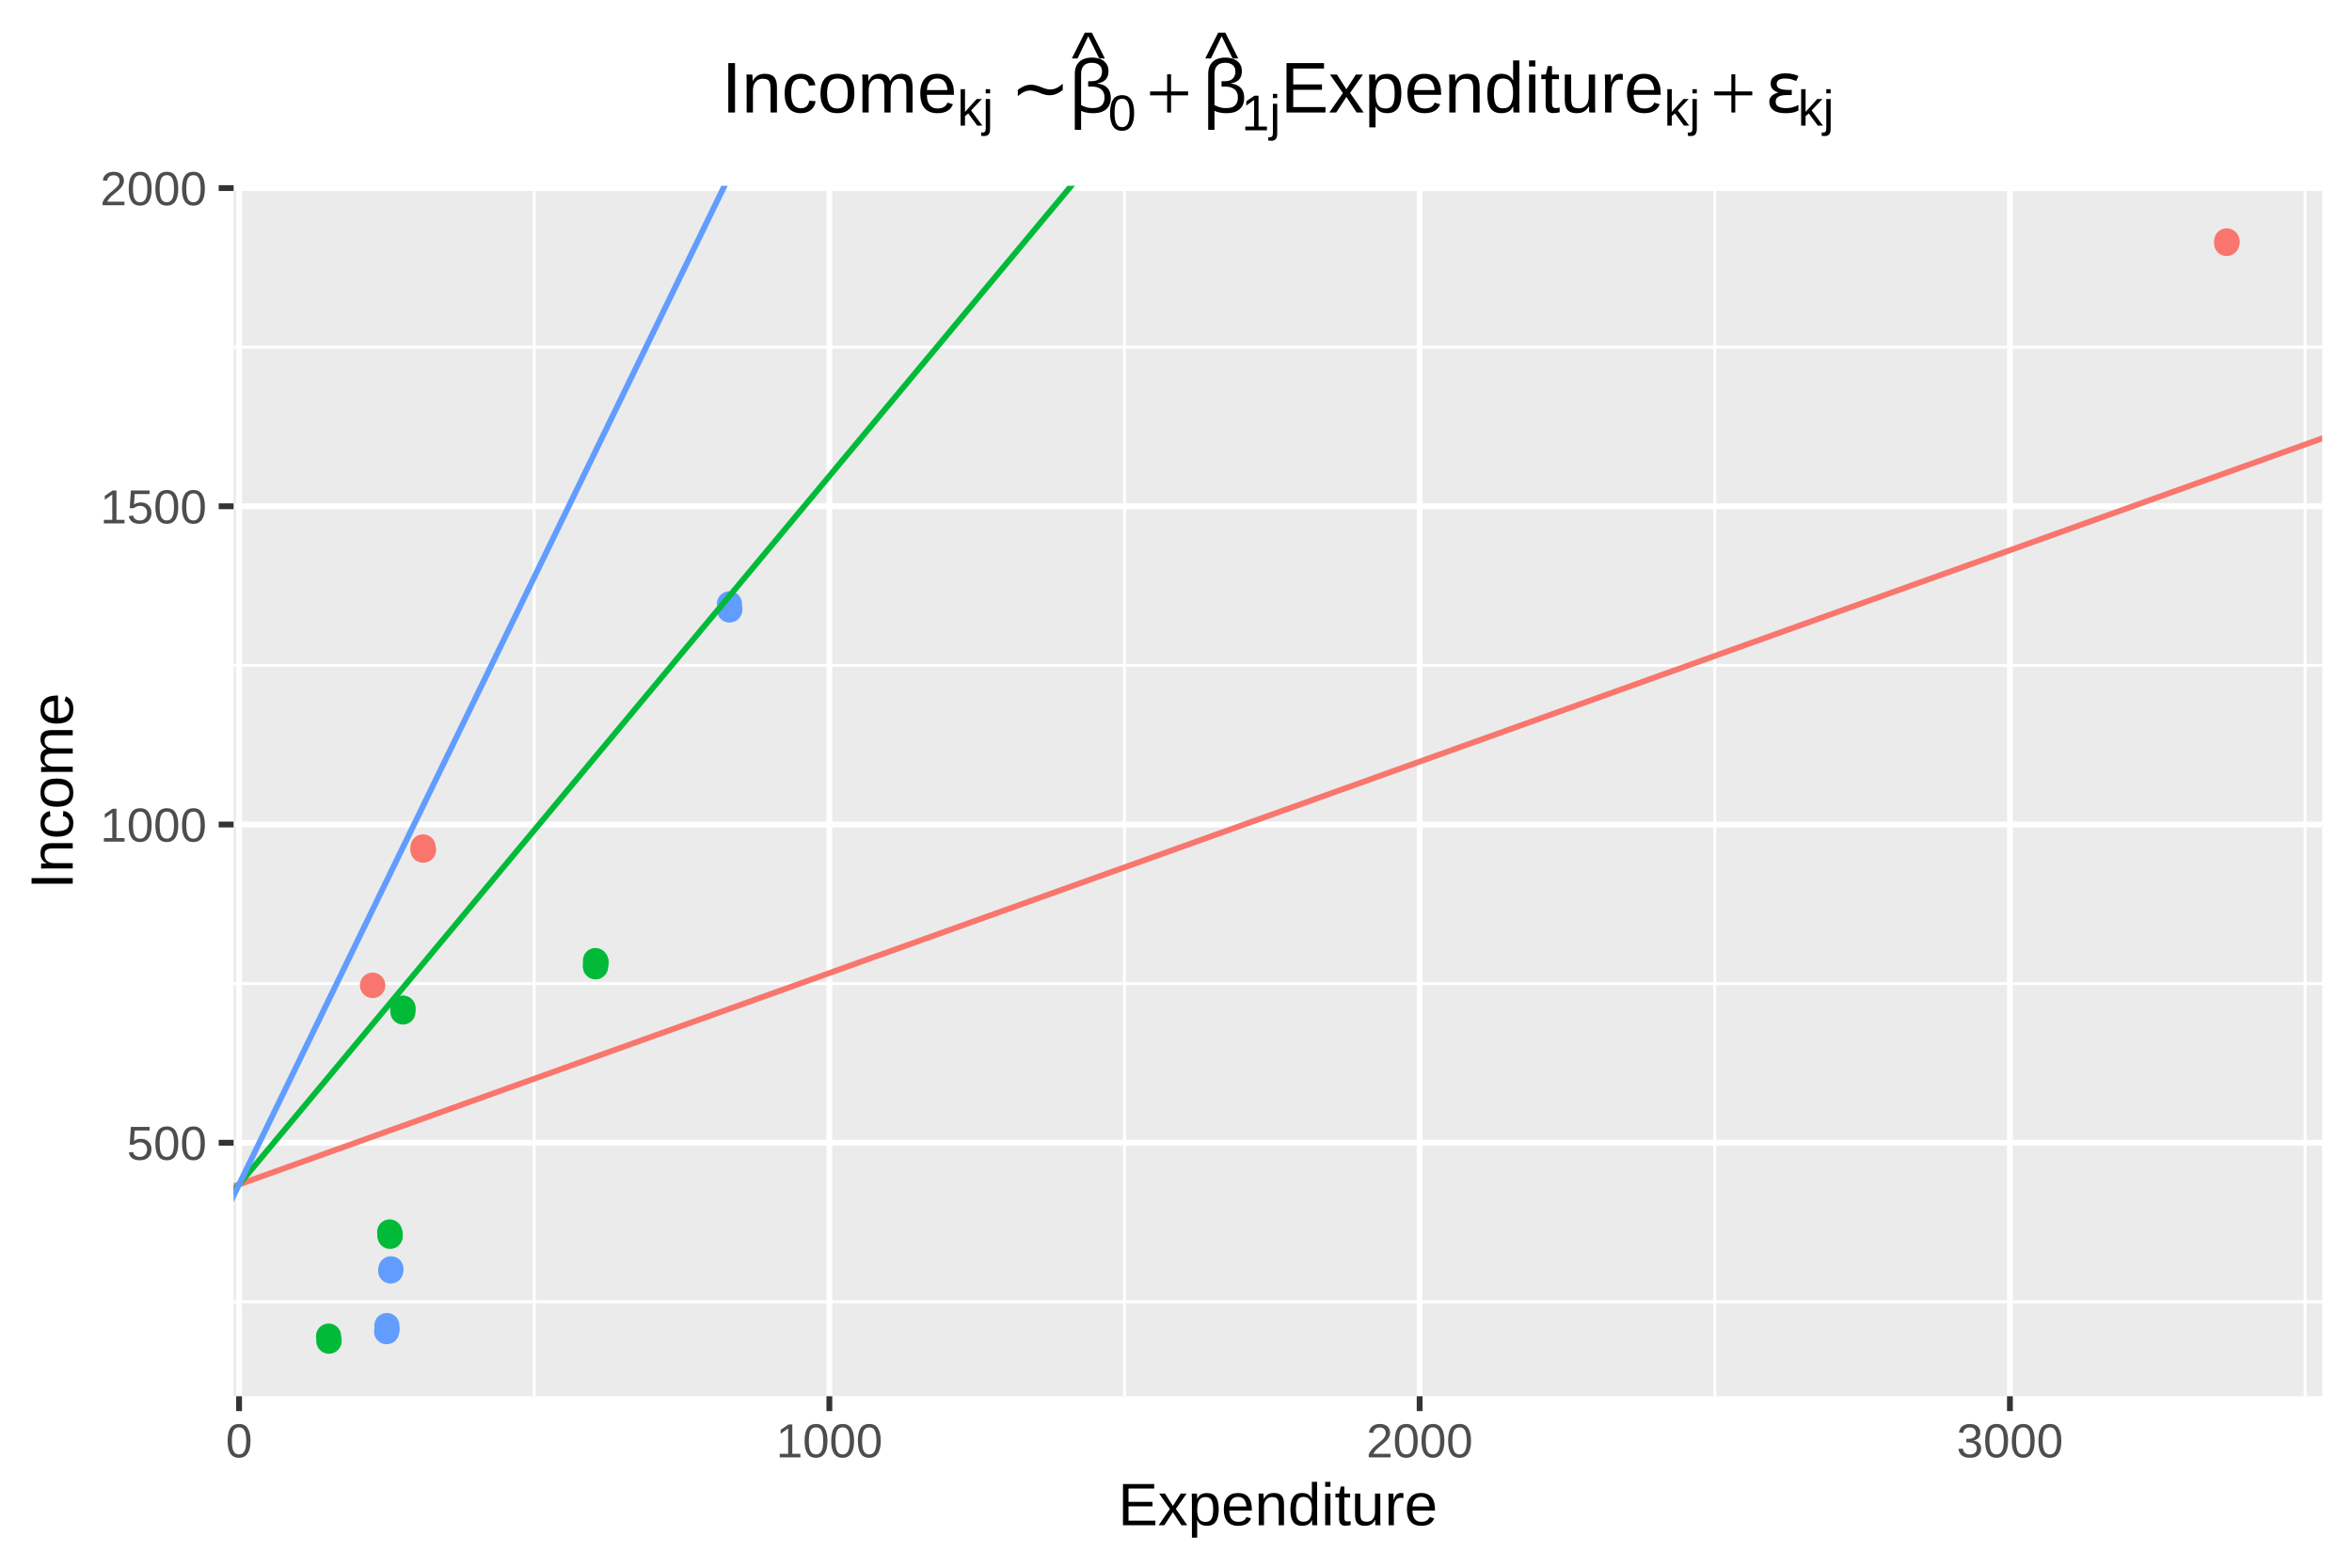
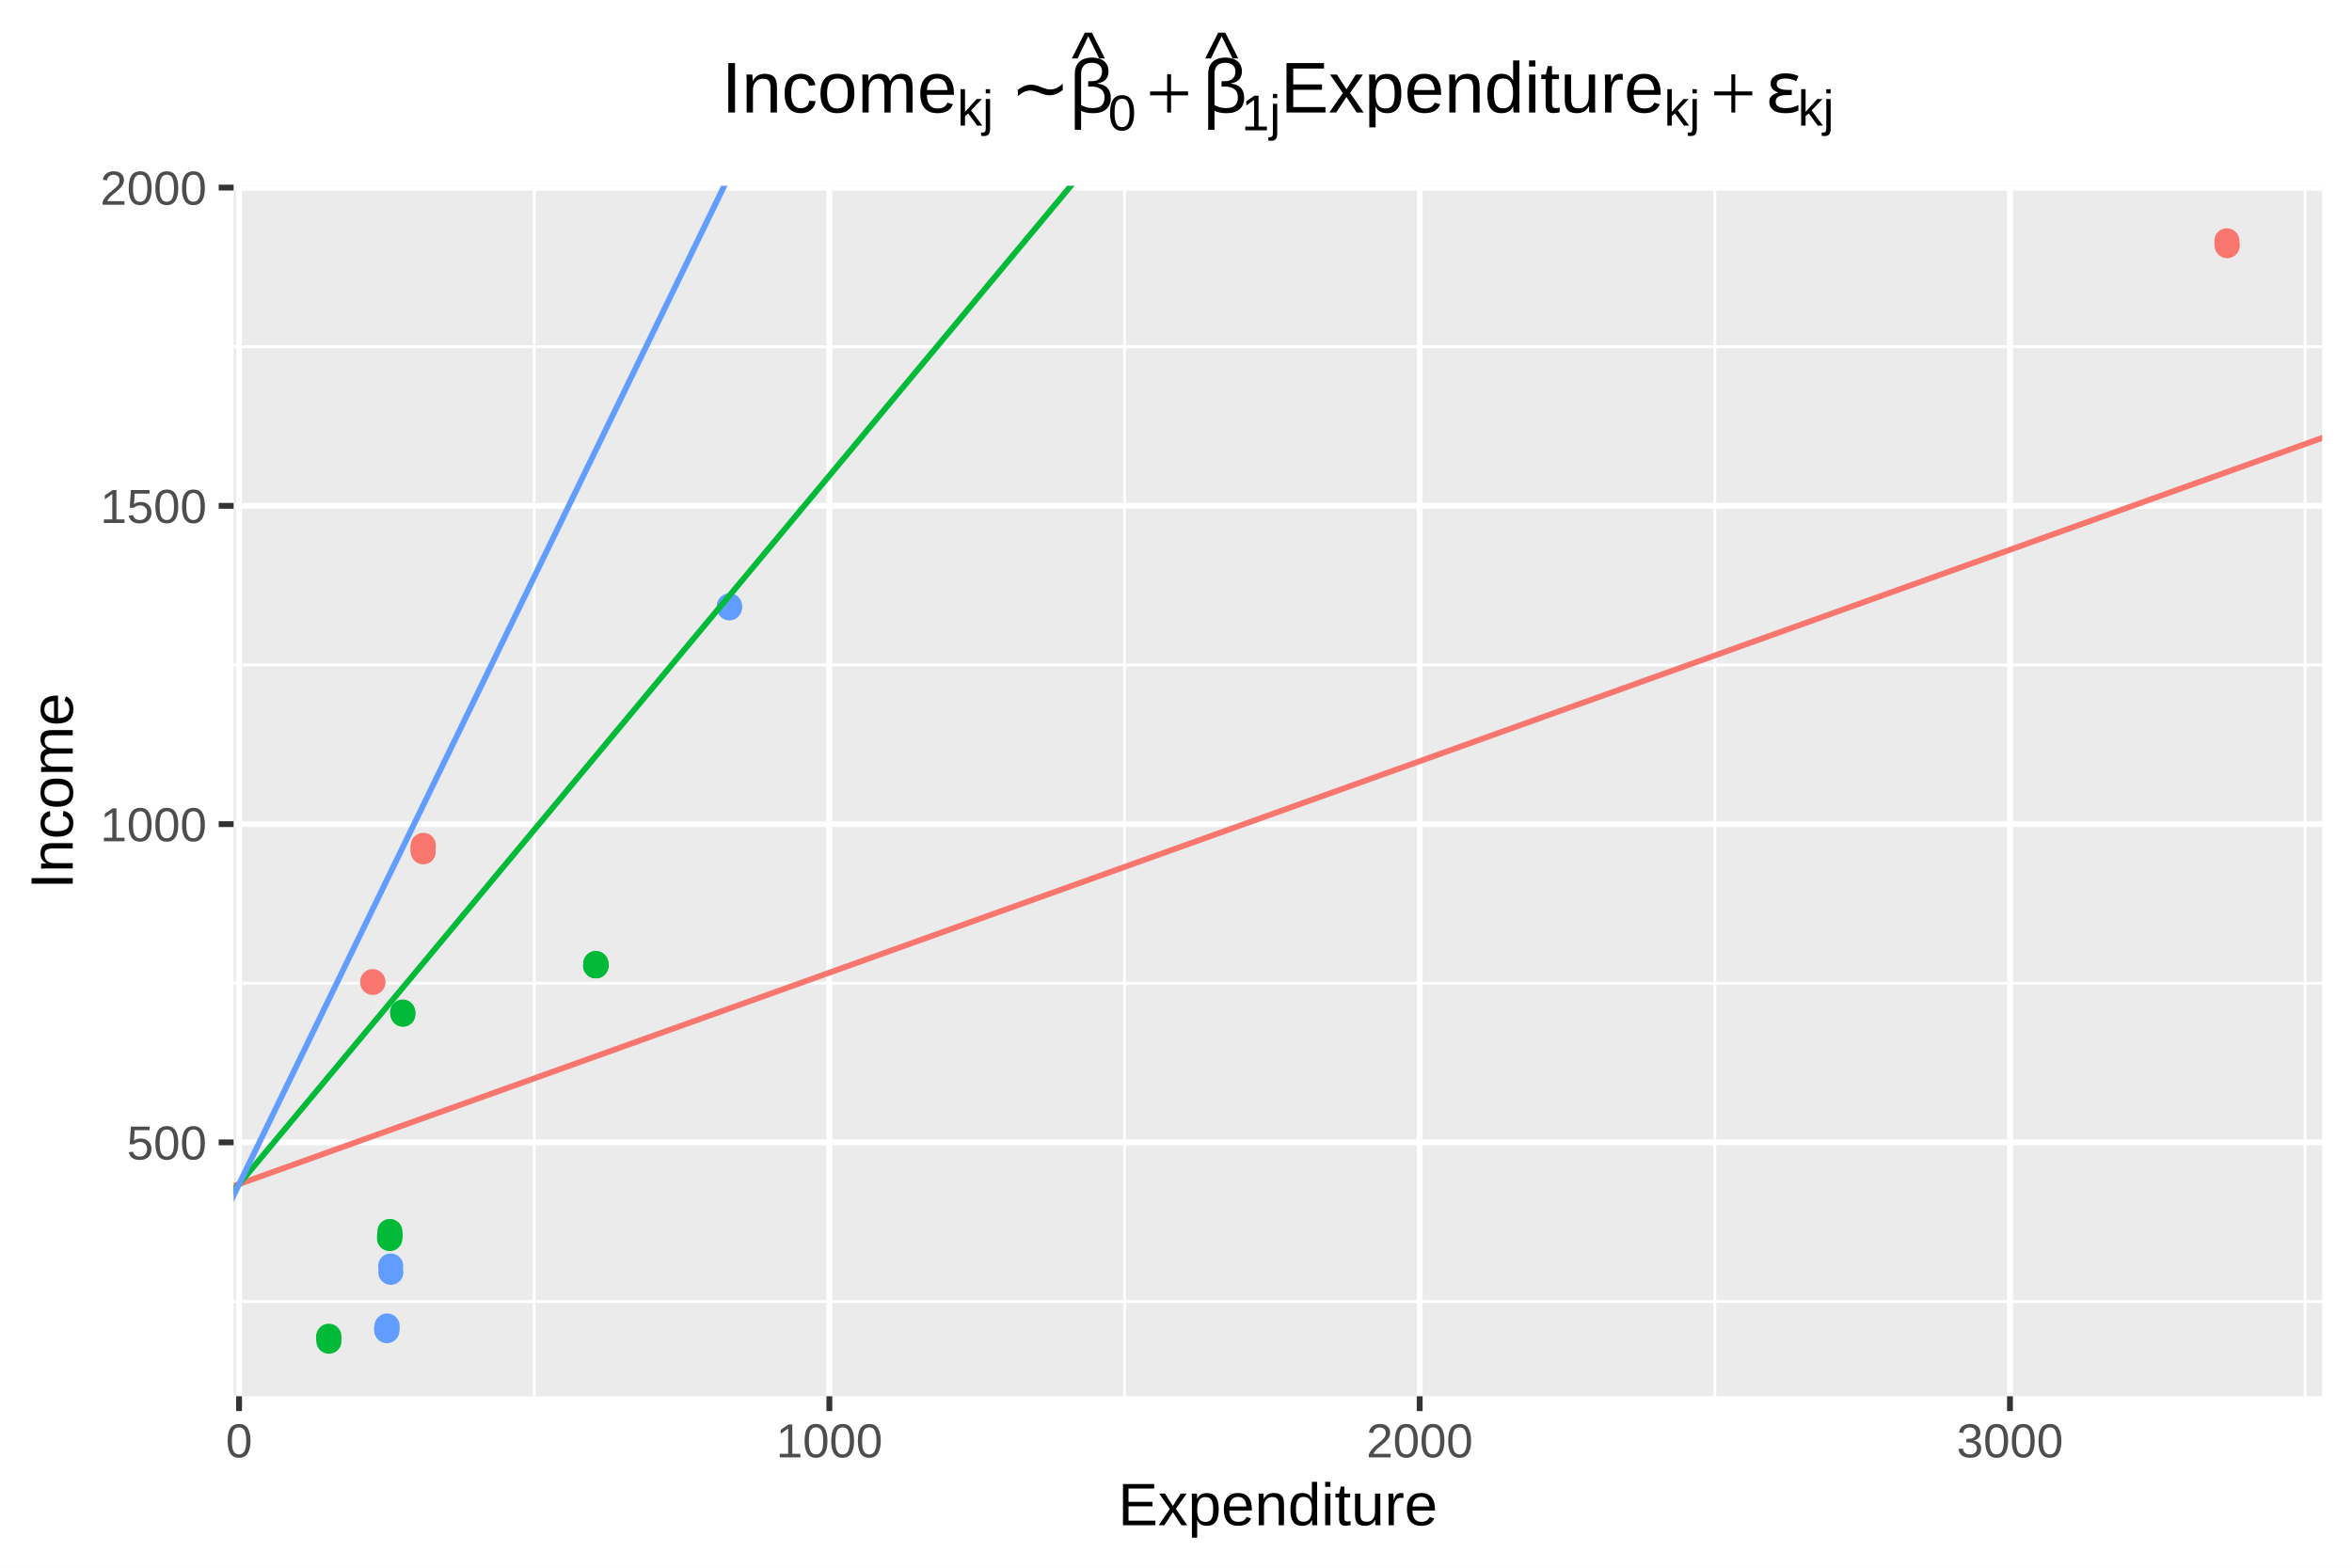
<svg xmlns="http://www.w3.org/2000/svg" width="432.00pt" height="288.00pt" viewBox="0 0 432.00 288.00">
  <g class="svglite">
    <defs>
      <style type="text/css">
    .svglite line, .svglite polyline, .svglite polygon, .svglite path, .svglite rect, .svglite circle {
      fill: none;
      stroke: #000000;
      stroke-linecap: round;
      stroke-linejoin: round;
      stroke-miterlimit: 10.00;
    }
    .svglite text {
      white-space: pre;
    }
    .svglite g.glyphgroup path {
      fill: inherit;
      stroke: none;
    }
  </style>
    </defs>
    <rect width="100%" height="100%" style="stroke: none; fill: #FFFFFF;" />
    <defs>
      <clipPath id="cpMC4wMHw0MzIuMDB8MC4wMHwyODguMDA=">
        <rect x="0.00" y="0.00" width="432.00" height="288.00" />
      </clipPath>
    </defs>
    <g clip-path="url(#cpMC4wMHw0MzIuMDB8MC4wMHwyODguMDA=)">
      <rect x="0" y="0.00" width="432.00" height="288.00" style="stroke-width: 1.07; stroke: #FFFFFF; fill: #FFFFFF;" />
    </g>
    <defs>
      <clipPath id="cpNDIuOTF8NDI2LjUyfDM0LjEzfDI1Ni41MA==">
        <rect x="42.91" y="34.13" width="383.61" height="222.37" />
      </clipPath>
    </defs>
    <g clip-path="url(#cpNDIuOTF8NDI2LjUyfDM0LjEzfDI1Ni41MA==)">
      <rect x="42.91" y="34.13" width="383.61" height="222.37" style="stroke-width: 1.07; stroke: none; fill: #EBEBEB;" />
-       <polyline points="42.91,239.16 426.52,239.16 " style="stroke-width: 0.53; stroke: #FFFFFF; stroke-linecap: butt;" />
-       <polyline points="42.91,180.70 426.52,180.70 " style="stroke-width: 0.53; stroke: #FFFFFF; stroke-linecap: butt;" />
-       <polyline points="42.91,122.24 426.52,122.24 " style="stroke-width: 0.53; stroke: #FFFFFF; stroke-linecap: butt;" />
-       <polyline points="42.91,63.78 426.52,63.78 " style="stroke-width: 0.53; stroke: #FFFFFF; stroke-linecap: butt;" />
+       <polyline points="42.91,239.10 426.52,239.10 " style="stroke-width: 0.53; stroke: #FFFFFF; stroke-linecap: butt;" />
+       <polyline points="42.91,180.63 426.52,180.63 " style="stroke-width: 0.53; stroke: #FFFFFF; stroke-linecap: butt;" />
+       <polyline points="42.91,122.16 426.52,122.16 " style="stroke-width: 0.53; stroke: #FFFFFF; stroke-linecap: butt;" />
+       <polyline points="42.91,63.69 426.52,63.69 " style="stroke-width: 0.53; stroke: #FFFFFF; stroke-linecap: butt;" />
      <polyline points="98.12,256.50 98.12,34.13 " style="stroke-width: 0.53; stroke: #FFFFFF; stroke-linecap: butt;" />
-       <polyline points="206.54,256.50 206.54,34.13 " style="stroke-width: 0.53; stroke: #FFFFFF; stroke-linecap: butt;" />
-       <polyline points="314.96,256.50 314.96,34.13 " style="stroke-width: 0.53; stroke: #FFFFFF; stroke-linecap: butt;" />
-       <polyline points="423.38,256.50 423.38,34.13 " style="stroke-width: 0.53; stroke: #FFFFFF; stroke-linecap: butt;" />
-       <polyline points="42.91,209.93 426.52,209.93 " style="stroke-width: 1.07; stroke: #FFFFFF; stroke-linecap: butt;" />
-       <polyline points="42.91,151.47 426.52,151.47 " style="stroke-width: 1.07; stroke: #FFFFFF; stroke-linecap: butt;" />
-       <polyline points="42.91,93.01 426.52,93.01 " style="stroke-width: 1.07; stroke: #FFFFFF; stroke-linecap: butt;" />
-       <polyline points="42.91,34.55 426.52,34.55 " style="stroke-width: 1.07; stroke: #FFFFFF; stroke-linecap: butt;" />
+       <polyline points="206.55,256.50 206.55,34.13 " style="stroke-width: 0.53; stroke: #FFFFFF; stroke-linecap: butt;" />
+       <polyline points="314.97,256.50 314.97,34.13 " style="stroke-width: 0.53; stroke: #FFFFFF; stroke-linecap: butt;" />
+       <polyline points="423.39,256.50 423.39,34.13 " style="stroke-width: 0.53; stroke: #FFFFFF; stroke-linecap: butt;" />
+       <polyline points="42.91,209.87 426.52,209.87 " style="stroke-width: 1.07; stroke: #FFFFFF; stroke-linecap: butt;" />
+       <polyline points="42.91,151.40 426.52,151.40 " style="stroke-width: 1.07; stroke: #FFFFFF; stroke-linecap: butt;" />
+       <polyline points="42.91,92.93 426.52,92.93 " style="stroke-width: 1.07; stroke: #FFFFFF; stroke-linecap: butt;" />
+       <polyline points="42.91,34.46 426.52,34.46 " style="stroke-width: 1.07; stroke: #FFFFFF; stroke-linecap: butt;" />
      <polyline points="43.91,256.50 43.91,34.13 " style="stroke-width: 1.07; stroke: #FFFFFF; stroke-linecap: butt;" />
      <polyline points="152.33,256.50 152.33,34.13 " style="stroke-width: 1.07; stroke: #FFFFFF; stroke-linecap: butt;" />
-       <polyline points="260.75,256.50 260.75,34.13 " style="stroke-width: 1.07; stroke: #FFFFFF; stroke-linecap: butt;" />
-       <polyline points="369.17,256.50 369.17,34.13 " style="stroke-width: 1.07; stroke: #FFFFFF; stroke-linecap: butt;" />
-       <circle cx="408.97" cy="44.74" r="1.95" style="stroke-width: 0.71; stroke: #F8766D; fill: #F8766D;" />
-       <circle cx="408.99" cy="44.24" r="1.95" style="stroke-width: 0.71; stroke: #F8766D; fill: #F8766D;" />
-       <circle cx="409.08" cy="44.48" r="1.95" style="stroke-width: 0.71; stroke: #F8766D; fill: #F8766D;" />
-       <circle cx="77.69" cy="156.18" r="1.95" style="stroke-width: 0.71; stroke: #F8766D; fill: #F8766D;" />
-       <circle cx="77.71" cy="155.58" r="1.95" style="stroke-width: 0.71; stroke: #F8766D; fill: #F8766D;" />
-       <circle cx="77.75" cy="155.92" r="1.95" style="stroke-width: 0.71; stroke: #F8766D; fill: #F8766D;" />
-       <circle cx="77.79" cy="156.16" r="1.95" style="stroke-width: 0.71; stroke: #F8766D; fill: #F8766D;" />
-       <circle cx="68.44" cy="181.05" r="1.95" style="stroke-width: 0.71; stroke: #F8766D; fill: #F8766D;" />
-       <circle cx="68.44" cy="180.99" r="1.95" style="stroke-width: 0.71; stroke: #F8766D; fill: #F8766D;" />
-       <circle cx="133.99" cy="110.92" r="1.95" style="stroke-width: 0.71; stroke: #619CFF; fill: #619CFF;" />
-       <circle cx="134.00" cy="112.07" r="1.95" style="stroke-width: 0.71; stroke: #619CFF; fill: #619CFF;" />
-       <circle cx="134.06" cy="111.94" r="1.95" style="stroke-width: 0.71; stroke: #619CFF; fill: #619CFF;" />
-       <circle cx="71.76" cy="233.50" r="1.95" style="stroke-width: 0.71; stroke: #619CFF; fill: #619CFF;" />
-       <circle cx="71.81" cy="233.09" r="1.95" style="stroke-width: 0.71; stroke: #619CFF; fill: #619CFF;" />
-       <circle cx="71.07" cy="244.23" r="1.95" style="stroke-width: 0.71; stroke: #619CFF; fill: #619CFF;" />
-       <circle cx="71.06" cy="244.26" r="1.95" style="stroke-width: 0.71; stroke: #619CFF; fill: #619CFF;" />
-       <circle cx="71.01" cy="244.65" r="1.95" style="stroke-width: 0.71; stroke: #619CFF; fill: #619CFF;" />
-       <circle cx="71.06" cy="243.51" r="1.95" style="stroke-width: 0.71; stroke: #619CFF; fill: #619CFF;" />
-       <circle cx="60.45" cy="246.28" r="1.95" style="stroke-width: 0.71; stroke: #00BA38; fill: #00BA38;" />
-       <circle cx="60.35" cy="245.45" r="1.95" style="stroke-width: 0.71; stroke: #00BA38; fill: #00BA38;" />
+       <polyline points="260.76,256.50 260.76,34.13 " style="stroke-width: 1.07; stroke: #FFFFFF; stroke-linecap: butt;" />
+       <polyline points="369.18,256.50 369.18,34.13 " style="stroke-width: 1.07; stroke: #FFFFFF; stroke-linecap: butt;" />
+       <circle cx="409.02" cy="44.84" r="1.95" style="stroke-width: 0.71; stroke: #F8766D; fill: #F8766D;" />
+       <circle cx="409.02" cy="44.24" r="1.95" style="stroke-width: 0.71; stroke: #F8766D; fill: #F8766D;" />
+       <circle cx="409.08" cy="45.13" r="1.95" style="stroke-width: 0.71; stroke: #F8766D; fill: #F8766D;" />
+       <circle cx="77.74" cy="156.49" r="1.95" style="stroke-width: 0.71; stroke: #F8766D; fill: #F8766D;" />
+       <circle cx="77.75" cy="155.30" r="1.95" style="stroke-width: 0.71; stroke: #F8766D; fill: #F8766D;" />
+       <circle cx="77.73" cy="155.51" r="1.95" style="stroke-width: 0.71; stroke: #F8766D; fill: #F8766D;" />
+       <circle cx="77.69" cy="156.06" r="1.95" style="stroke-width: 0.71; stroke: #F8766D; fill: #F8766D;" />
+       <circle cx="68.46" cy="180.33" r="1.95" style="stroke-width: 0.71; stroke: #F8766D; fill: #F8766D;" />
+       <circle cx="68.48" cy="180.48" r="1.95" style="stroke-width: 0.71; stroke: #F8766D; fill: #F8766D;" />
+       <circle cx="133.99" cy="111.30" r="1.95" style="stroke-width: 0.71; stroke: #619CFF; fill: #619CFF;" />
+       <circle cx="133.97" cy="111.67" r="1.95" style="stroke-width: 0.71; stroke: #619CFF; fill: #619CFF;" />
+       <circle cx="133.97" cy="111.40" r="1.95" style="stroke-width: 0.71; stroke: #619CFF; fill: #619CFF;" />
+       <circle cx="71.76" cy="232.58" r="1.95" style="stroke-width: 0.71; stroke: #619CFF; fill: #619CFF;" />
+       <circle cx="71.79" cy="233.74" r="1.95" style="stroke-width: 0.71; stroke: #619CFF; fill: #619CFF;" />
+       <circle cx="71.10" cy="243.60" r="1.95" style="stroke-width: 0.71; stroke: #619CFF; fill: #619CFF;" />
+       <circle cx="71.06" cy="244.46" r="1.95" style="stroke-width: 0.71; stroke: #619CFF; fill: #619CFF;" />
+       <circle cx="71.02" cy="244.30" r="1.95" style="stroke-width: 0.71; stroke: #619CFF; fill: #619CFF;" />
+       <circle cx="71.02" cy="243.96" r="1.95" style="stroke-width: 0.71; stroke: #619CFF; fill: #619CFF;" />
      <circle cx="60.41" cy="246.40" r="1.95" style="stroke-width: 0.71; stroke: #00BA38; fill: #00BA38;" />
-       <circle cx="71.65" cy="227.14" r="1.95" style="stroke-width: 0.71; stroke: #00BA38; fill: #00BA38;" />
-       <circle cx="71.57" cy="226.32" r="1.95" style="stroke-width: 0.71; stroke: #00BA38; fill: #00BA38;" />
-       <circle cx="71.66" cy="227.00" r="1.95" style="stroke-width: 0.71; stroke: #00BA38; fill: #00BA38;" />
-       <circle cx="71.65" cy="226.81" r="1.95" style="stroke-width: 0.71; stroke: #00BA38; fill: #00BA38;" />
-       <circle cx="71.67" cy="226.76" r="1.95" style="stroke-width: 0.71; stroke: #00BA38; fill: #00BA38;" />
-       <circle cx="109.37" cy="177.12" r="1.95" style="stroke-width: 0.71; stroke: #00BA38; fill: #00BA38;" />
-       <circle cx="109.48" cy="176.76" r="1.95" style="stroke-width: 0.71; stroke: #00BA38; fill: #00BA38;" />
-       <circle cx="109.37" cy="176.46" r="1.95" style="stroke-width: 0.71; stroke: #00BA38; fill: #00BA38;" />
-       <circle cx="109.39" cy="177.52" r="1.95" style="stroke-width: 0.71; stroke: #00BA38; fill: #00BA38;" />
-       <circle cx="109.38" cy="177.62" r="1.95" style="stroke-width: 0.71; stroke: #00BA38; fill: #00BA38;" />
-       <circle cx="109.47" cy="176.70" r="1.95" style="stroke-width: 0.71; stroke: #00BA38; fill: #00BA38;" />
-       <circle cx="74.04" cy="185.22" r="1.95" style="stroke-width: 0.71; stroke: #00BA38; fill: #00BA38;" />
-       <circle cx="74.01" cy="185.92" r="1.95" style="stroke-width: 0.71; stroke: #00BA38; fill: #00BA38;" />
-       <circle cx="73.96" cy="185.22" r="1.95" style="stroke-width: 0.71; stroke: #00BA38; fill: #00BA38;" />
-       <line x1="-340.70" y1="355.37" x2="810.13" y2="-56.88" style="stroke-width: 1.07; stroke: #F8766D; stroke-linecap: butt;" />
-       <line x1="-173.80" y1="478.87" x2="382.05" y2="-188.24" style="stroke-width: 1.07; stroke: #00BA38; stroke-linecap: butt;" />
-       <line x1="-83.08" y1="478.87" x2="241.15" y2="-188.24" style="stroke-width: 1.07; stroke: #619CFF; stroke-linecap: butt;" />
+       <circle cx="60.35" cy="245.75" r="1.95" style="stroke-width: 0.71; stroke: #00BA38; fill: #00BA38;" />
+       <circle cx="60.40" cy="245.48" r="1.95" style="stroke-width: 0.71; stroke: #00BA38; fill: #00BA38;" />
+       <circle cx="71.59" cy="227.53" r="1.95" style="stroke-width: 0.71; stroke: #00BA38; fill: #00BA38;" />
+       <circle cx="71.66" cy="226.92" r="1.95" style="stroke-width: 0.71; stroke: #00BA38; fill: #00BA38;" />
+       <circle cx="71.61" cy="226.23" r="1.95" style="stroke-width: 0.71; stroke: #00BA38; fill: #00BA38;" />
+       <circle cx="71.55" cy="227.49" r="1.95" style="stroke-width: 0.71; stroke: #00BA38; fill: #00BA38;" />
+       <circle cx="71.55" cy="227.07" r="1.95" style="stroke-width: 0.71; stroke: #00BA38; fill: #00BA38;" />
+       <circle cx="109.46" cy="177.37" r="1.95" style="stroke-width: 0.71; stroke: #00BA38; fill: #00BA38;" />
+       <circle cx="109.42" cy="177.44" r="1.95" style="stroke-width: 0.71; stroke: #00BA38; fill: #00BA38;" />
+       <circle cx="109.44" cy="177.01" r="1.95" style="stroke-width: 0.71; stroke: #00BA38; fill: #00BA38;" />
+       <circle cx="109.48" cy="177.42" r="1.95" style="stroke-width: 0.71; stroke: #00BA38; fill: #00BA38;" />
+       <circle cx="109.44" cy="177.02" r="1.95" style="stroke-width: 0.71; stroke: #00BA38; fill: #00BA38;" />
+       <circle cx="109.39" cy="177.40" r="1.95" style="stroke-width: 0.71; stroke: #00BA38; fill: #00BA38;" />
+       <circle cx="73.96" cy="186.03" r="1.95" style="stroke-width: 0.71; stroke: #00BA38; fill: #00BA38;" />
+       <circle cx="74.01" cy="186.33" r="1.95" style="stroke-width: 0.71; stroke: #00BA38; fill: #00BA38;" />
+       <circle cx="73.97" cy="185.92" r="1.95" style="stroke-width: 0.71; stroke: #00BA38; fill: #00BA38;" />
+       <line x1="-340.70" y1="355.33" x2="810.13" y2="-56.99" style="stroke-width: 1.07; stroke: #F8766D; stroke-linecap: butt;" />
+       <line x1="-173.81" y1="478.87" x2="381.95" y2="-188.24" style="stroke-width: 1.07; stroke: #00BA38; stroke-linecap: butt;" />
+       <line x1="-83.08" y1="478.87" x2="241.09" y2="-188.24" style="stroke-width: 1.07; stroke: #619CFF; stroke-linecap: butt;" />
    </g>
    <g clip-path="url(#cpMC4wMHw0MzIuMDB8MC4wMHwyODguMDA=)">
-       <text x="37.98" y="213.08" text-anchor="end" style="font-size: 8.80px;fill: #4D4D4D; font-family: &quot;Arial&quot;;" textLength="14.67px" lengthAdjust="spacingAndGlyphs">500</text>
-       <text x="37.98" y="154.62" text-anchor="end" style="font-size: 8.80px;fill: #4D4D4D; font-family: &quot;Arial&quot;;" textLength="19.56px" lengthAdjust="spacingAndGlyphs">1000</text>
-       <text x="37.98" y="96.16" text-anchor="end" style="font-size: 8.80px;fill: #4D4D4D; font-family: &quot;Arial&quot;;" textLength="19.56px" lengthAdjust="spacingAndGlyphs">1500</text>
-       <text x="37.98" y="37.70" text-anchor="end" style="font-size: 8.80px;fill: #4D4D4D; font-family: &quot;Arial&quot;;" textLength="19.56px" lengthAdjust="spacingAndGlyphs">2000</text>
-       <polyline points="40.17,209.93 42.91,209.93 " style="stroke-width: 1.07; stroke: #333333; stroke-linecap: butt;" />
-       <polyline points="40.17,151.47 42.91,151.47 " style="stroke-width: 1.07; stroke: #333333; stroke-linecap: butt;" />
-       <polyline points="40.17,93.01 42.91,93.01 " style="stroke-width: 1.07; stroke: #333333; stroke-linecap: butt;" />
-       <polyline points="40.17,34.55 42.91,34.55 " style="stroke-width: 1.07; stroke: #333333; stroke-linecap: butt;" />
+       <text x="37.98" y="213.02" text-anchor="end" style="font-size: 8.80px;fill: #4D4D4D; font-family: &quot;Arial&quot;;" textLength="14.67px" lengthAdjust="spacingAndGlyphs">500</text>
+       <text x="37.98" y="154.55" text-anchor="end" style="font-size: 8.80px;fill: #4D4D4D; font-family: &quot;Arial&quot;;" textLength="19.56px" lengthAdjust="spacingAndGlyphs">1000</text>
+       <text x="37.98" y="96.08" text-anchor="end" style="font-size: 8.80px;fill: #4D4D4D; font-family: &quot;Arial&quot;;" textLength="19.56px" lengthAdjust="spacingAndGlyphs">1500</text>
+       <text x="37.98" y="37.61" text-anchor="end" style="font-size: 8.80px;fill: #4D4D4D; font-family: &quot;Arial&quot;;" textLength="19.56px" lengthAdjust="spacingAndGlyphs">2000</text>
+       <polyline points="40.17,209.87 42.91,209.87 " style="stroke-width: 1.07; stroke: #333333; stroke-linecap: butt;" />
+       <polyline points="40.17,151.40 42.91,151.40 " style="stroke-width: 1.07; stroke: #333333; stroke-linecap: butt;" />
+       <polyline points="40.17,92.93 42.91,92.93 " style="stroke-width: 1.07; stroke: #333333; stroke-linecap: butt;" />
+       <polyline points="40.17,34.46 42.91,34.46 " style="stroke-width: 1.07; stroke: #333333; stroke-linecap: butt;" />
      <polyline points="43.91,259.24 43.91,256.50 " style="stroke-width: 1.07; stroke: #333333; stroke-linecap: butt;" />
      <polyline points="152.33,259.24 152.33,256.50 " style="stroke-width: 1.07; stroke: #333333; stroke-linecap: butt;" />
-       <polyline points="260.75,259.24 260.75,256.50 " style="stroke-width: 1.07; stroke: #333333; stroke-linecap: butt;" />
-       <polyline points="369.17,259.24 369.17,256.50 " style="stroke-width: 1.07; stroke: #333333; stroke-linecap: butt;" />
+       <polyline points="260.76,259.24 260.76,256.50 " style="stroke-width: 1.07; stroke: #333333; stroke-linecap: butt;" />
+       <polyline points="369.18,259.24 369.18,256.50 " style="stroke-width: 1.07; stroke: #333333; stroke-linecap: butt;" />
      <text x="43.91" y="267.74" text-anchor="middle" style="font-size: 8.80px;fill: #4D4D4D; font-family: &quot;Arial&quot;;" textLength="4.89px" lengthAdjust="spacingAndGlyphs">0</text>
      <text x="152.33" y="267.74" text-anchor="middle" style="font-size: 8.80px;fill: #4D4D4D; font-family: &quot;Arial&quot;;" textLength="19.56px" lengthAdjust="spacingAndGlyphs">1000</text>
-       <text x="260.75" y="267.74" text-anchor="middle" style="font-size: 8.80px;fill: #4D4D4D; font-family: &quot;Arial&quot;;" textLength="19.56px" lengthAdjust="spacingAndGlyphs">2000</text>
-       <text x="369.17" y="267.74" text-anchor="middle" style="font-size: 8.80px;fill: #4D4D4D; font-family: &quot;Arial&quot;;" textLength="19.56px" lengthAdjust="spacingAndGlyphs">3000</text>
+       <text x="260.76" y="267.74" text-anchor="middle" style="font-size: 8.80px;fill: #4D4D4D; font-family: &quot;Arial&quot;;" textLength="19.56px" lengthAdjust="spacingAndGlyphs">2000</text>
+       <text x="369.18" y="267.74" text-anchor="middle" style="font-size: 8.80px;fill: #4D4D4D; font-family: &quot;Arial&quot;;" textLength="19.56px" lengthAdjust="spacingAndGlyphs">3000</text>
      <text x="234.71" y="280.20" text-anchor="middle" style="font-size: 11.00px; font-family: &quot;Arial&quot;;" textLength="58.75px" lengthAdjust="spacingAndGlyphs">Expenditure</text>
      <text transform="translate(13.36,145.32) rotate(-90)" text-anchor="middle" style="font-size: 11.00px; font-family: &quot;Arial&quot;;" textLength="36.09px" lengthAdjust="spacingAndGlyphs">Income</text>
      <text x="132.55" y="20.67" style="font-size: 13.20px; font-family: &quot;Arial&quot;;" textLength="3.66px" lengthAdjust="spacingAndGlyphs">I</text>
      <text x="136.22" y="20.67" style="font-size: 13.20px; font-family: &quot;Arial&quot;;" textLength="7.33px" lengthAdjust="spacingAndGlyphs">n</text>
      <text x="143.55" y="20.67" style="font-size: 13.20px; font-family: &quot;Arial&quot;;" textLength="6.59px" lengthAdjust="spacingAndGlyphs">c</text>
      <text x="150.15" y="20.67" style="font-size: 13.20px; font-family: &quot;Arial&quot;;" textLength="7.33px" lengthAdjust="spacingAndGlyphs">o</text>
      <text x="157.49" y="20.67" style="font-size: 13.20px; font-family: &quot;Arial&quot;;" textLength="10.98px" lengthAdjust="spacingAndGlyphs">m</text>
      <text x="168.47" y="20.67" style="font-size: 13.20px; font-family: &quot;Arial&quot;;" textLength="7.33px" lengthAdjust="spacingAndGlyphs">e</text>
      <text x="175.81" y="23.07" style="font-size: 9.24px; font-family: &quot;Arial&quot;;" textLength="4.62px" lengthAdjust="spacingAndGlyphs">k</text>
      <text x="180.43" y="23.07" style="font-size: 9.24px; font-family: &quot;Arial&quot;;" textLength="2.05px" lengthAdjust="spacingAndGlyphs">j</text>
      <text x="185.54" y="20.67" style="font-size: 13.20px; font-family: &quot;Arial&quot;;" textLength="7.25px" lengthAdjust="spacingAndGlyphs">∼</text>
      <text x="196.29" y="20.67" style="font-size: 13.20px; font-family: &quot;Symbol&quot;;" textLength="7.23px" lengthAdjust="spacingAndGlyphs">β</text>
      <text x="196.81" y="15.08" style="font-size: 13.20px; font-family: &quot;Arial&quot;;" textLength="6.19px" lengthAdjust="spacingAndGlyphs">^</text>
      <text x="203.53" y="23.94" style="font-size: 9.24px; font-family: &quot;Arial&quot;;" textLength="5.14px" lengthAdjust="spacingAndGlyphs">0</text>
      <text x="211.11" y="20.67" style="font-size: 13.20px; font-family: &quot;Symbol&quot;;" textLength="7.23px" lengthAdjust="spacingAndGlyphs">+</text>
      <text x="220.79" y="20.67" style="font-size: 13.20px; font-family: &quot;Symbol&quot;;" textLength="7.23px" lengthAdjust="spacingAndGlyphs">β</text>
      <text x="221.31" y="15.08" style="font-size: 13.20px; font-family: &quot;Arial&quot;;" textLength="6.19px" lengthAdjust="spacingAndGlyphs">^</text>
      <text x="228.02" y="23.94" style="font-size: 9.24px; font-family: &quot;Arial&quot;;" textLength="5.14px" lengthAdjust="spacingAndGlyphs">1</text>
      <text x="233.17" y="23.94" style="font-size: 9.24px; font-family: &quot;Arial&quot;;" textLength="2.05px" lengthAdjust="spacingAndGlyphs">j</text>
      <text x="235.22" y="20.67" style="font-size: 13.20px; font-family: &quot;Arial&quot;;" textLength="8.80px" lengthAdjust="spacingAndGlyphs">E</text>
      <text x="244.02" y="20.67" style="font-size: 13.20px; font-family: &quot;Arial&quot;;" textLength="6.59px" lengthAdjust="spacingAndGlyphs">x</text>
      <text x="250.61" y="20.67" style="font-size: 13.20px; font-family: &quot;Arial&quot;;" textLength="7.33px" lengthAdjust="spacingAndGlyphs">p</text>
      <text x="257.95" y="20.67" style="font-size: 13.20px; font-family: &quot;Arial&quot;;" textLength="7.33px" lengthAdjust="spacingAndGlyphs">e</text>
      <text x="265.28" y="20.67" style="font-size: 13.20px; font-family: &quot;Arial&quot;;" textLength="7.33px" lengthAdjust="spacingAndGlyphs">n</text>
      <text x="272.62" y="20.67" style="font-size: 13.20px; font-family: &quot;Arial&quot;;" textLength="7.33px" lengthAdjust="spacingAndGlyphs">d</text>
      <text x="279.96" y="20.67" style="font-size: 13.20px; font-family: &quot;Arial&quot;;" textLength="2.94px" lengthAdjust="spacingAndGlyphs">i</text>
      <text x="282.89" y="20.67" style="font-size: 13.20px; font-family: &quot;Arial&quot;;" textLength="3.66px" lengthAdjust="spacingAndGlyphs">t</text>
      <text x="286.55" y="20.67" style="font-size: 13.20px; font-family: &quot;Arial&quot;;" textLength="7.33px" lengthAdjust="spacingAndGlyphs">u</text>
      <text x="293.89" y="20.67" style="font-size: 13.20px; font-family: &quot;Arial&quot;;" textLength="4.39px" lengthAdjust="spacingAndGlyphs">r</text>
      <text x="298.28" y="20.67" style="font-size: 13.20px; font-family: &quot;Arial&quot;;" textLength="7.33px" lengthAdjust="spacingAndGlyphs">e</text>
      <text x="305.62" y="23.07" style="font-size: 9.24px; font-family: &quot;Arial&quot;;" textLength="4.62px" lengthAdjust="spacingAndGlyphs">k</text>
      <text x="310.24" y="23.07" style="font-size: 9.24px; font-family: &quot;Arial&quot;;" textLength="2.05px" lengthAdjust="spacingAndGlyphs">j</text>
      <text x="314.74" y="20.67" style="font-size: 13.20px; font-family: &quot;Symbol&quot;;" textLength="7.23px" lengthAdjust="spacingAndGlyphs">+</text>
      <text x="324.41" y="20.67" style="font-size: 13.20px; font-family: &quot;Symbol&quot;;" textLength="5.78px" lengthAdjust="spacingAndGlyphs">ε</text>
      <text x="330.20" y="23.07" style="font-size: 9.24px; font-family: &quot;Arial&quot;;" textLength="4.62px" lengthAdjust="spacingAndGlyphs">k</text>
      <text x="334.82" y="23.07" style="font-size: 9.24px; font-family: &quot;Arial&quot;;" textLength="2.05px" lengthAdjust="spacingAndGlyphs">j</text>
    </g>
  </g>
</svg>
